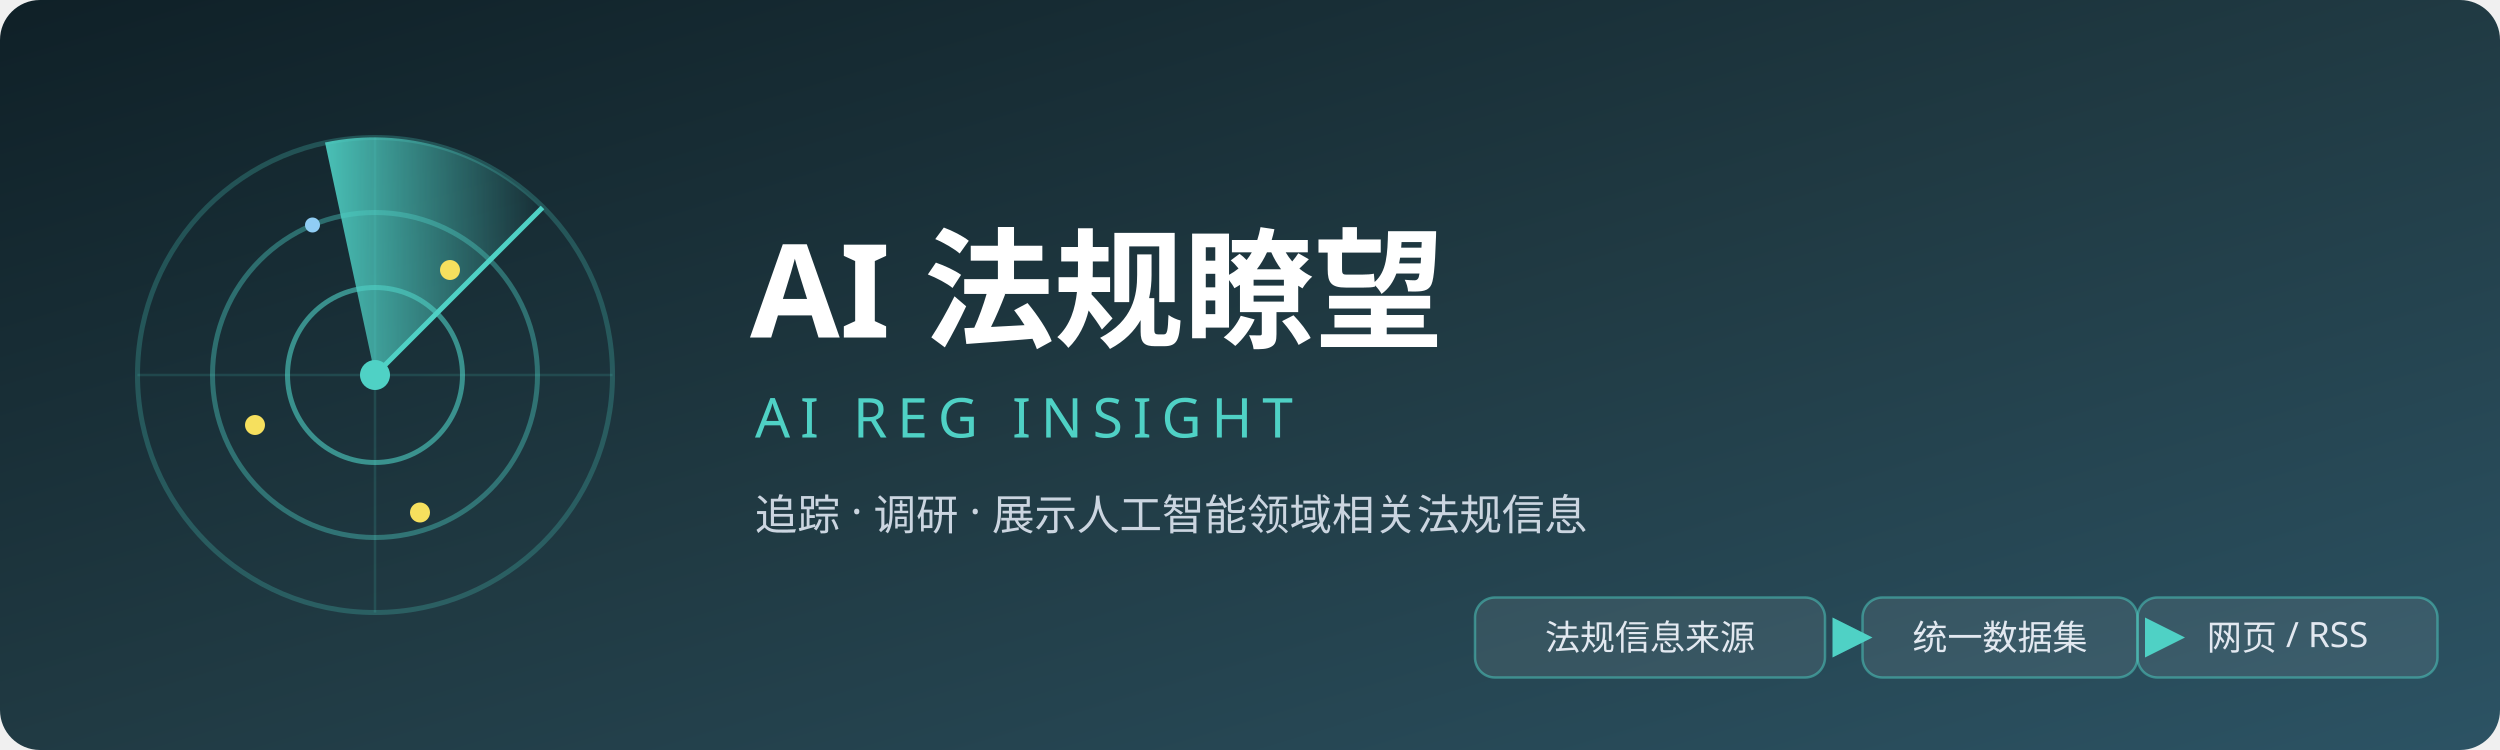
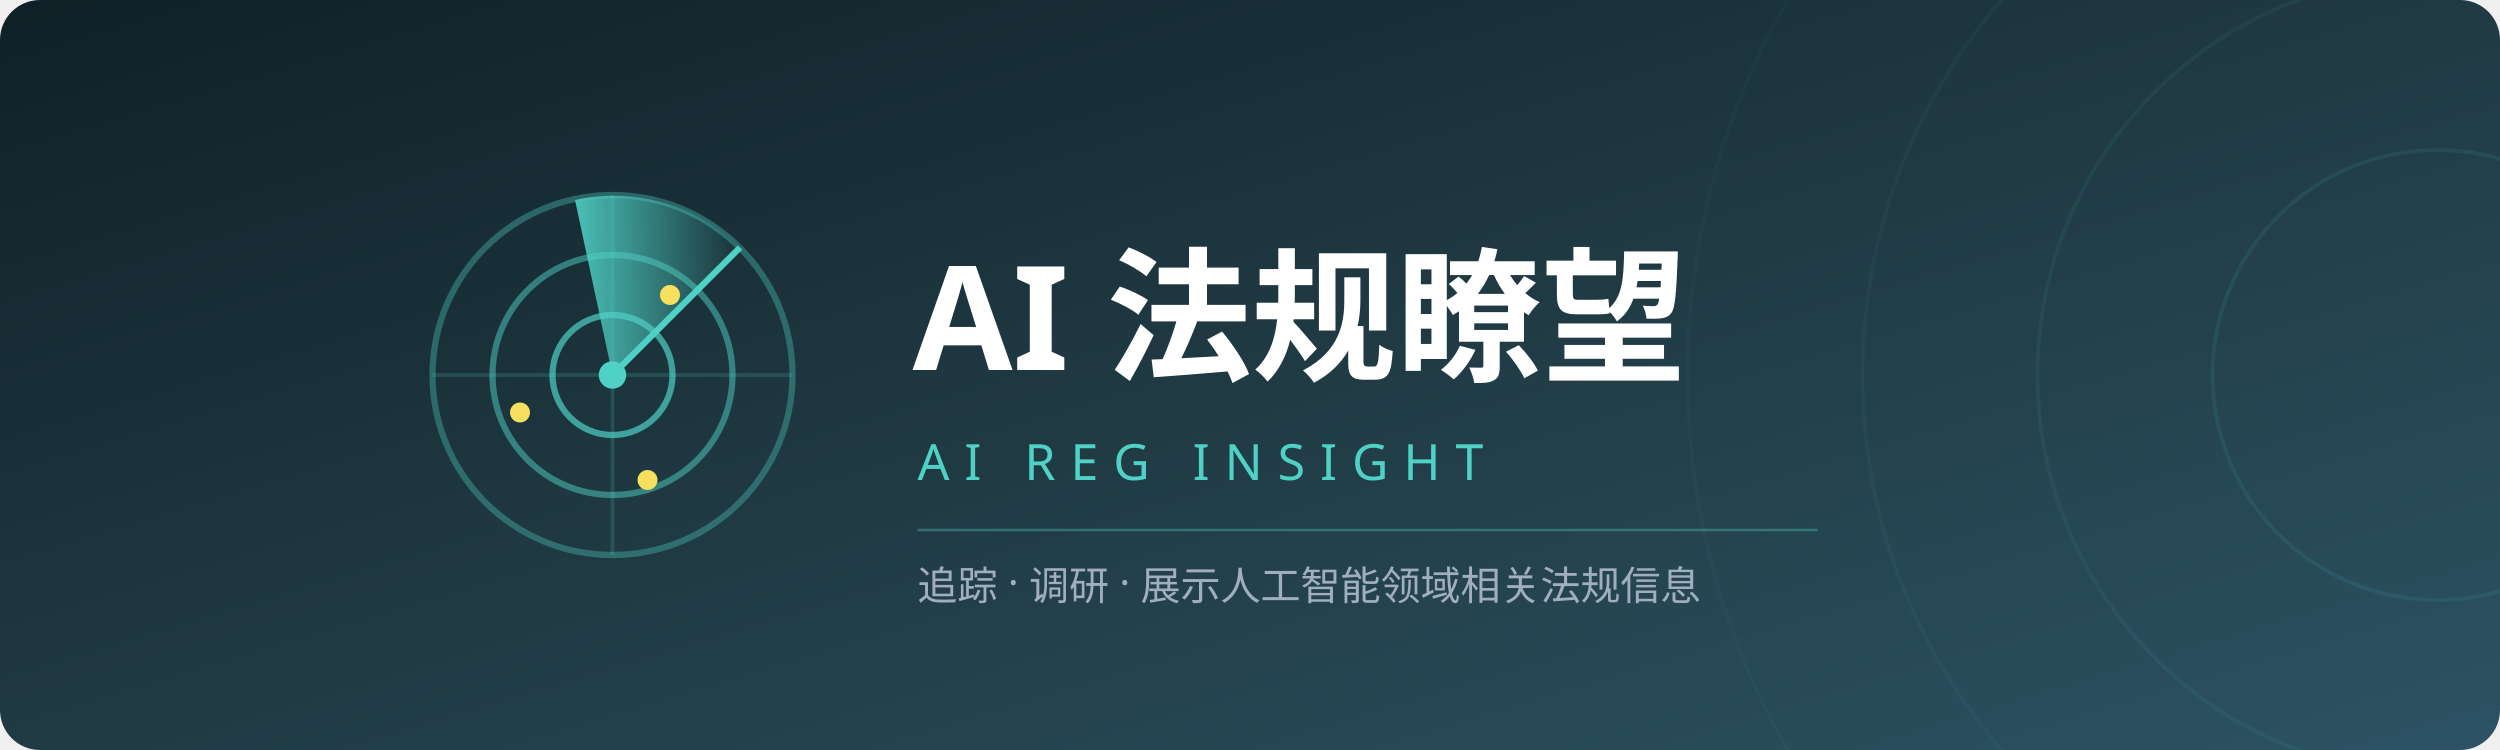
<svg xmlns="http://www.w3.org/2000/svg" width="1000" height="300" viewBox="0 0 1000 300">
  <defs>
    <linearGradient id="bg" x1="0" y1="0" x2="1" y2="1">
      <stop offset="0" stop-color="#0f2027" />
      <stop offset="0.5" stop-color="#203a43" />
      <stop offset="1" stop-color="#2c5364" />
    </linearGradient>
    <linearGradient id="beam" x1="0" y1="0" x2="1" y2="0">
      <stop offset="0" stop-color="#4fd1c5" stop-opacity="0.9" />
      <stop offset="1" stop-color="#4fd1c5" stop-opacity="0" />
    </linearGradient>
  </defs>
  <rect width="1000" height="300" rx="16" fill="url(#bg)" />
-   <g transform="translate(150,150)">
-     <circle r="95" fill="none" stroke="#4fd1c5" stroke-opacity="0.25" stroke-width="2" />
-     <circle r="65" fill="none" stroke="#4fd1c5" stroke-opacity="0.4" stroke-width="2" />
-     <circle r="35" fill="none" stroke="#4fd1c5" stroke-opacity="0.6" stroke-width="2" />
-     <line x1="-95" y1="0" x2="95" y2="0" stroke="#4fd1c5" stroke-opacity="0.15" stroke-width="1" />
-     <line x1="0" y1="-95" x2="0" y2="95" stroke="#4fd1c5" stroke-opacity="0.15" stroke-width="1" />
-     <path d="M 0 0 L 67 -67 A 95 95 0 0 0 -20 -93 Z" fill="url(#beam)" />
-     <line x1="0" y1="0" x2="67" y2="-67" stroke="#4fd1c5" stroke-width="2" />
-     <circle r="6" fill="#4fd1c5" />
-     <circle cx="30" cy="-42" r="4" fill="#f6e05e" />
-     <circle cx="-48" cy="20" r="4" fill="#f6e05e" />
-     <circle cx="18" cy="55" r="4" fill="#f6e05e" />
-     <circle cx="-25" cy="-60" r="3" fill="#90cdf4" />
+   <g transform="translate(975,150)" fill="none" stroke="#4fd1c5">
+     <circle r="90" stroke-opacity="0.10" stroke-width="1.5" />
+     <circle r="160" stroke-opacity="0.07" stroke-width="1.5" />
+     <circle r="230" stroke-opacity="0.05" stroke-width="1.5" />
+     <circle r="300" stroke-opacity="0.035" stroke-width="1.5" />
  </g>
-   <text x="300" y="135" font-family="'Segoe UI','Microsoft YaHei',sans-serif" font-size="52" font-weight="700" fill="#ffffff">AI 法规瞭望</text>
-   <text x="302" y="175" font-family="'Segoe UI',sans-serif" font-size="22" letter-spacing="4" fill="#4fd1c5">AI REG INSIGHT</text>
-   <text x="302" y="212" font-family="'Segoe UI','Microsoft YaHei',sans-serif" font-size="17" fill="#cbd5e0">追踪 · 调研 · 展示人工智能领域相关法规信息</text>
-   <g font-family="'Segoe UI','Microsoft YaHei',sans-serif" font-size="14" fill="#e2e8f0" text-anchor="middle">
-     <g transform="translate(660,255)">
-       <rect x="-70" y="-16" width="140" height="32" rx="8" fill="#ffffff" fill-opacity="0.08" stroke="#4fd1c5" stroke-opacity="0.5" />
-       <text y="5">法规信息来源</text>
-     </g>
-     <g transform="translate(800,255)">
-       <rect x="-55" y="-16" width="110" height="32" rx="8" fill="#ffffff" fill-opacity="0.08" stroke="#4fd1c5" stroke-opacity="0.5" />
-       <text y="5">统一数据集</text>
-     </g>
-     <g transform="translate(915,255)">
-       <rect x="-60" y="-16" width="120" height="32" rx="8" fill="#ffffff" fill-opacity="0.08" stroke="#4fd1c5" stroke-opacity="0.5" />
-       <text y="5">网页 / RSS</text>
-     </g>
-     <g stroke="#4fd1c5" stroke-width="2" fill="none">
-       <path d="M 735 255 h 10" marker-end="url(#arrow)" />
-       <path d="M 860 255 h 10" marker-end="url(#arrow)" />
-     </g>
+   <g transform="translate(245,150)">
+     <circle r="72" fill="none" stroke="#4fd1c5" stroke-opacity="0.35" stroke-width="2.5" />
+     <circle r="48" fill="none" stroke="#4fd1c5" stroke-opacity="0.5" stroke-width="2.5" />
+     <circle r="24" fill="none" stroke="#4fd1c5" stroke-opacity="0.7" stroke-width="2.5" />
+     <line x1="-72" y1="0" x2="72" y2="0" stroke="#4fd1c5" stroke-opacity="0.18" stroke-width="1.5" />
+     <line x1="0" y1="-72" x2="0" y2="72" stroke="#4fd1c5" stroke-opacity="0.18" stroke-width="1.5" />
+     <path d="M 0 0 L 51 -51 A 72 72 0 0 0 -15 -70 Z" fill="url(#beam)" />
+     <line x1="0" y1="0" x2="51" y2="-51" stroke="#4fd1c5" stroke-width="2.5" />
+     <circle r="5.5" fill="#4fd1c5" />
+     <circle cx="23" cy="-32" r="4" fill="#f6e05e" />
+     <circle cx="-37" cy="15" r="4" fill="#f6e05e" />
+     <circle cx="14" cy="42" r="4" fill="#f6e05e" />
  </g>
-   <defs>
-     <marker id="arrow" markerWidth="8" markerHeight="8" refX="6" refY="4" orient="auto">
-       <path d="M0,0 L8,4 L0,8 Z" fill="#4fd1c5" />
-     </marker>
-   </defs>
+   <text x="365" y="148" font-family="'Segoe UI','Microsoft YaHei',sans-serif" font-size="58" font-weight="700" fill="#ffffff">AI 法规瞭望</text>
+   <text x="367" y="192" font-family="'Segoe UI',sans-serif" font-size="20" letter-spacing="6" fill="#4fd1c5">AI REG INSIGHT</text>
+   <line x1="367" y1="212" x2="727" y2="212" stroke="#4fd1c5" stroke-opacity="0.35" stroke-width="1" />
+   <text x="367" y="240" font-family="'Segoe UI','Microsoft YaHei',sans-serif" font-size="16" fill="#a0aec0">追踪 · 调研 · 展示人工智能领域相关法规信息</text>
</svg>
